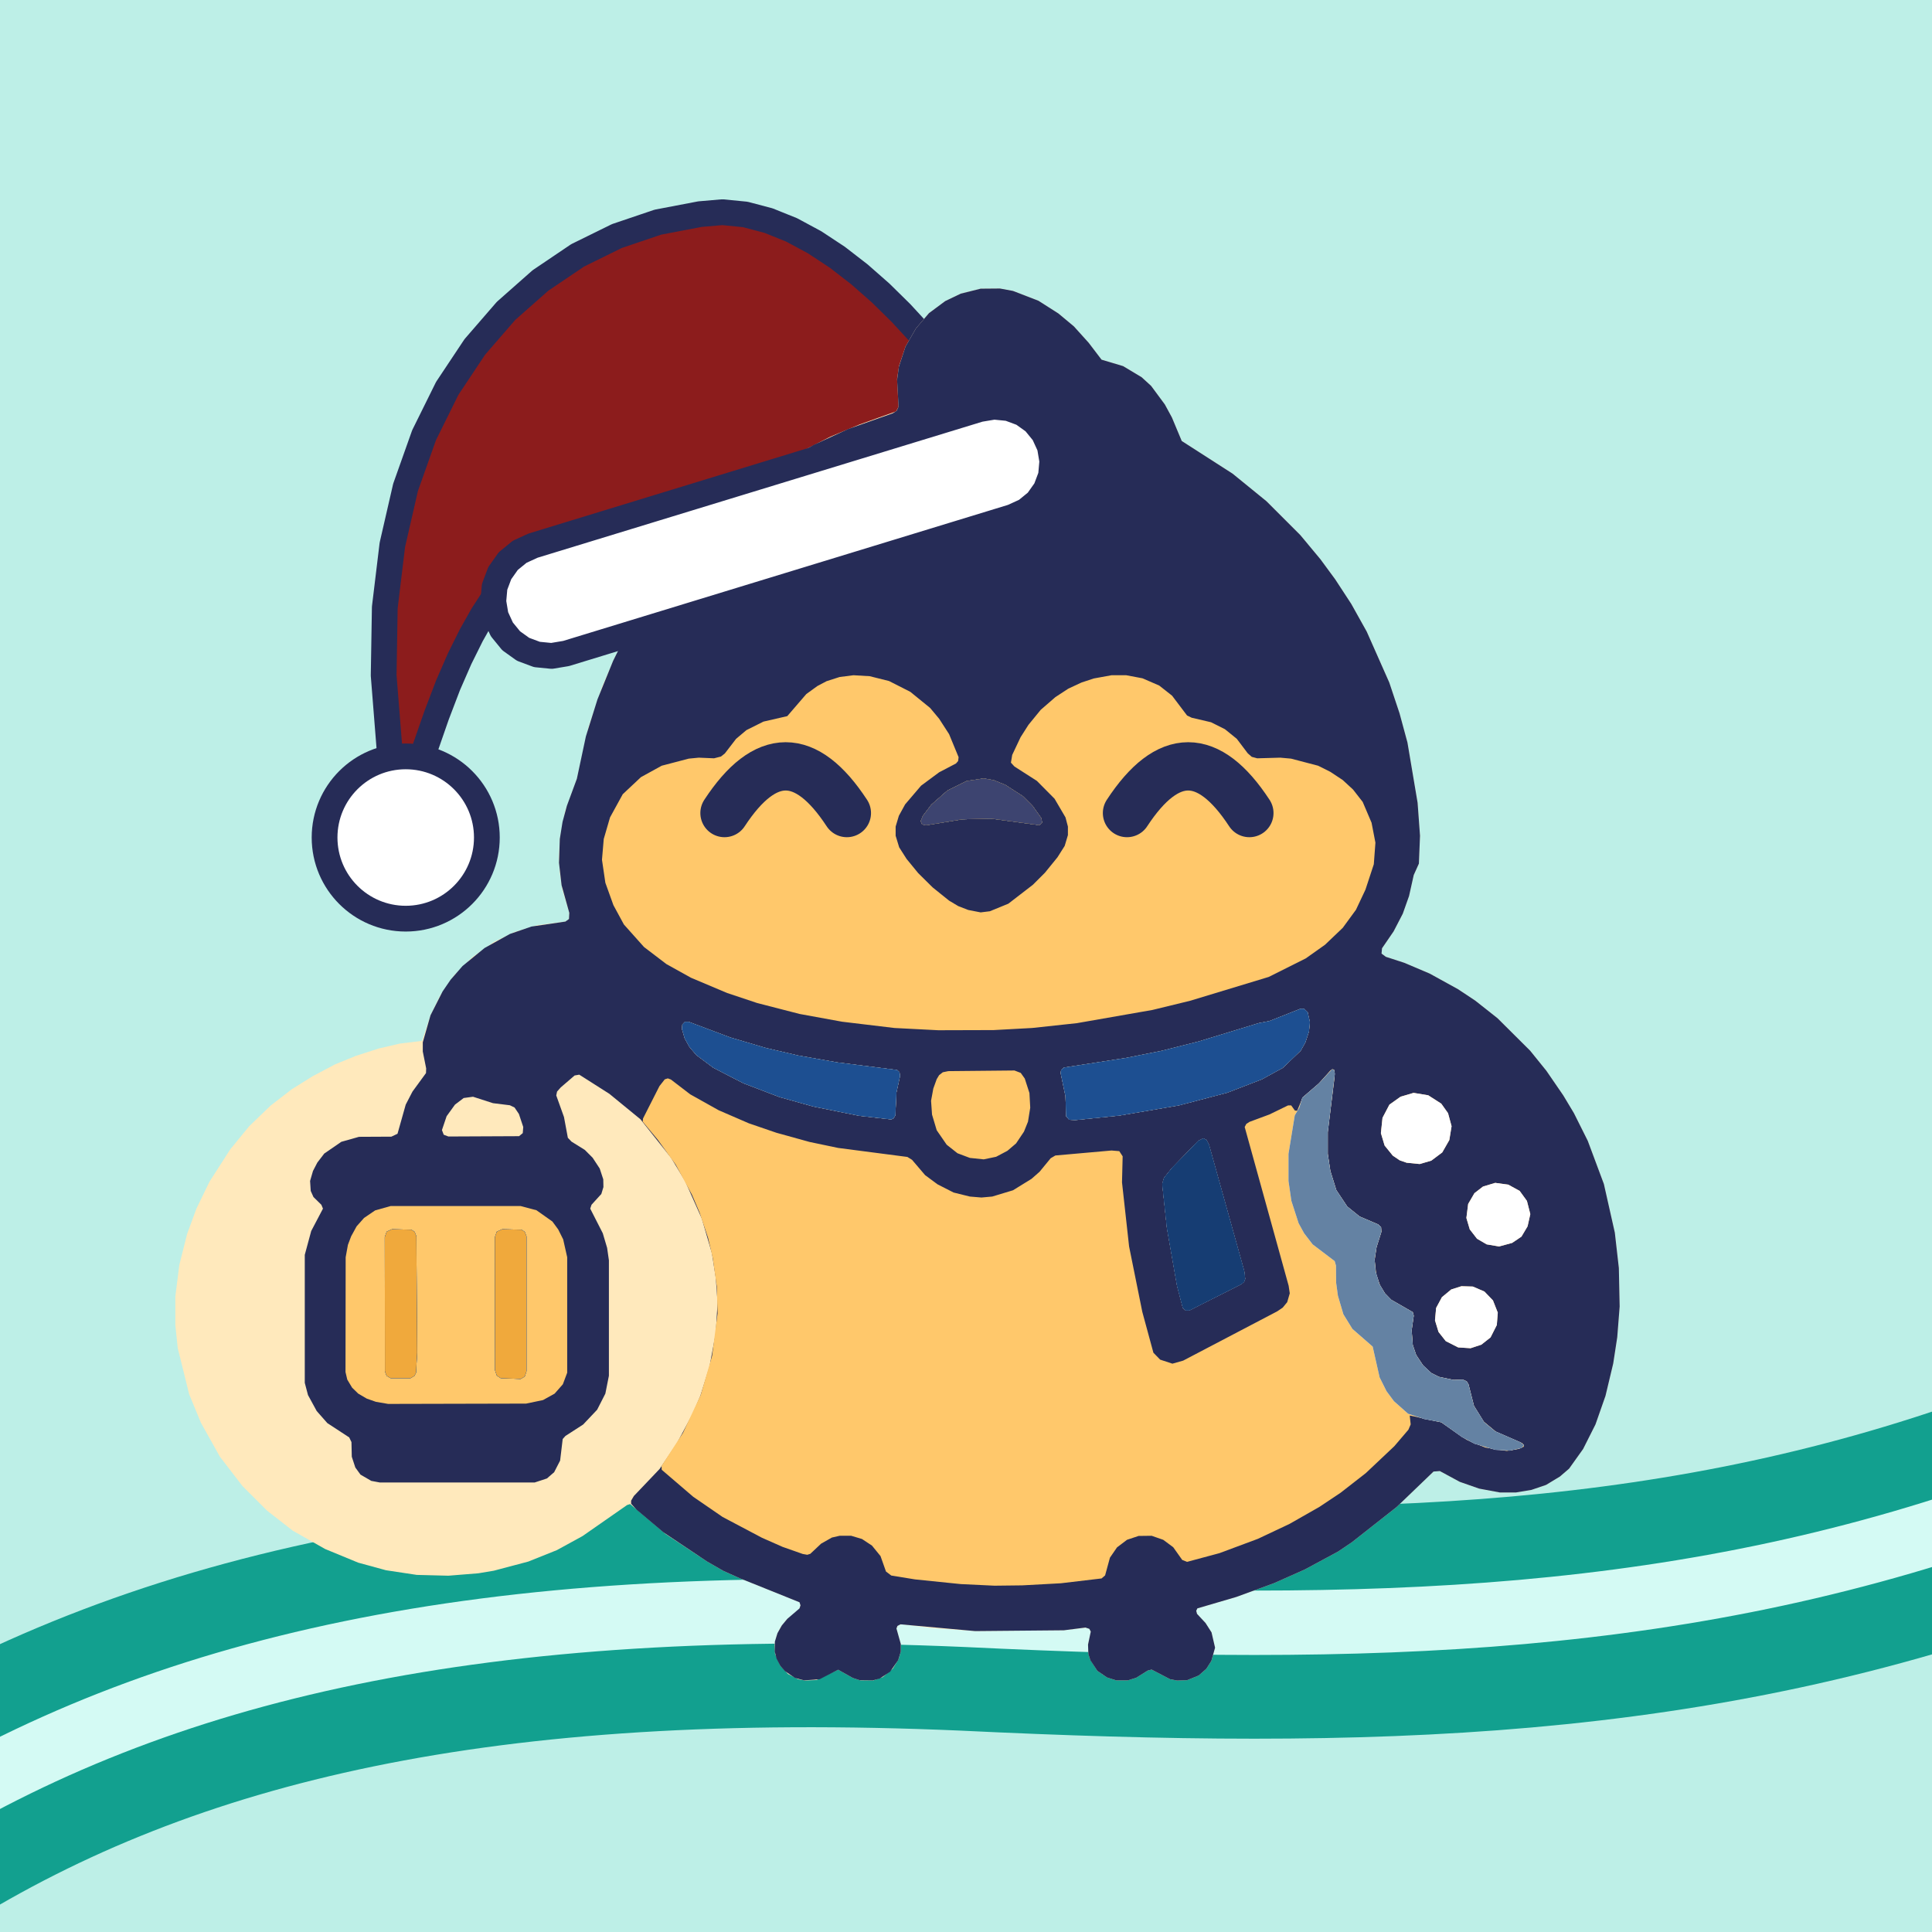
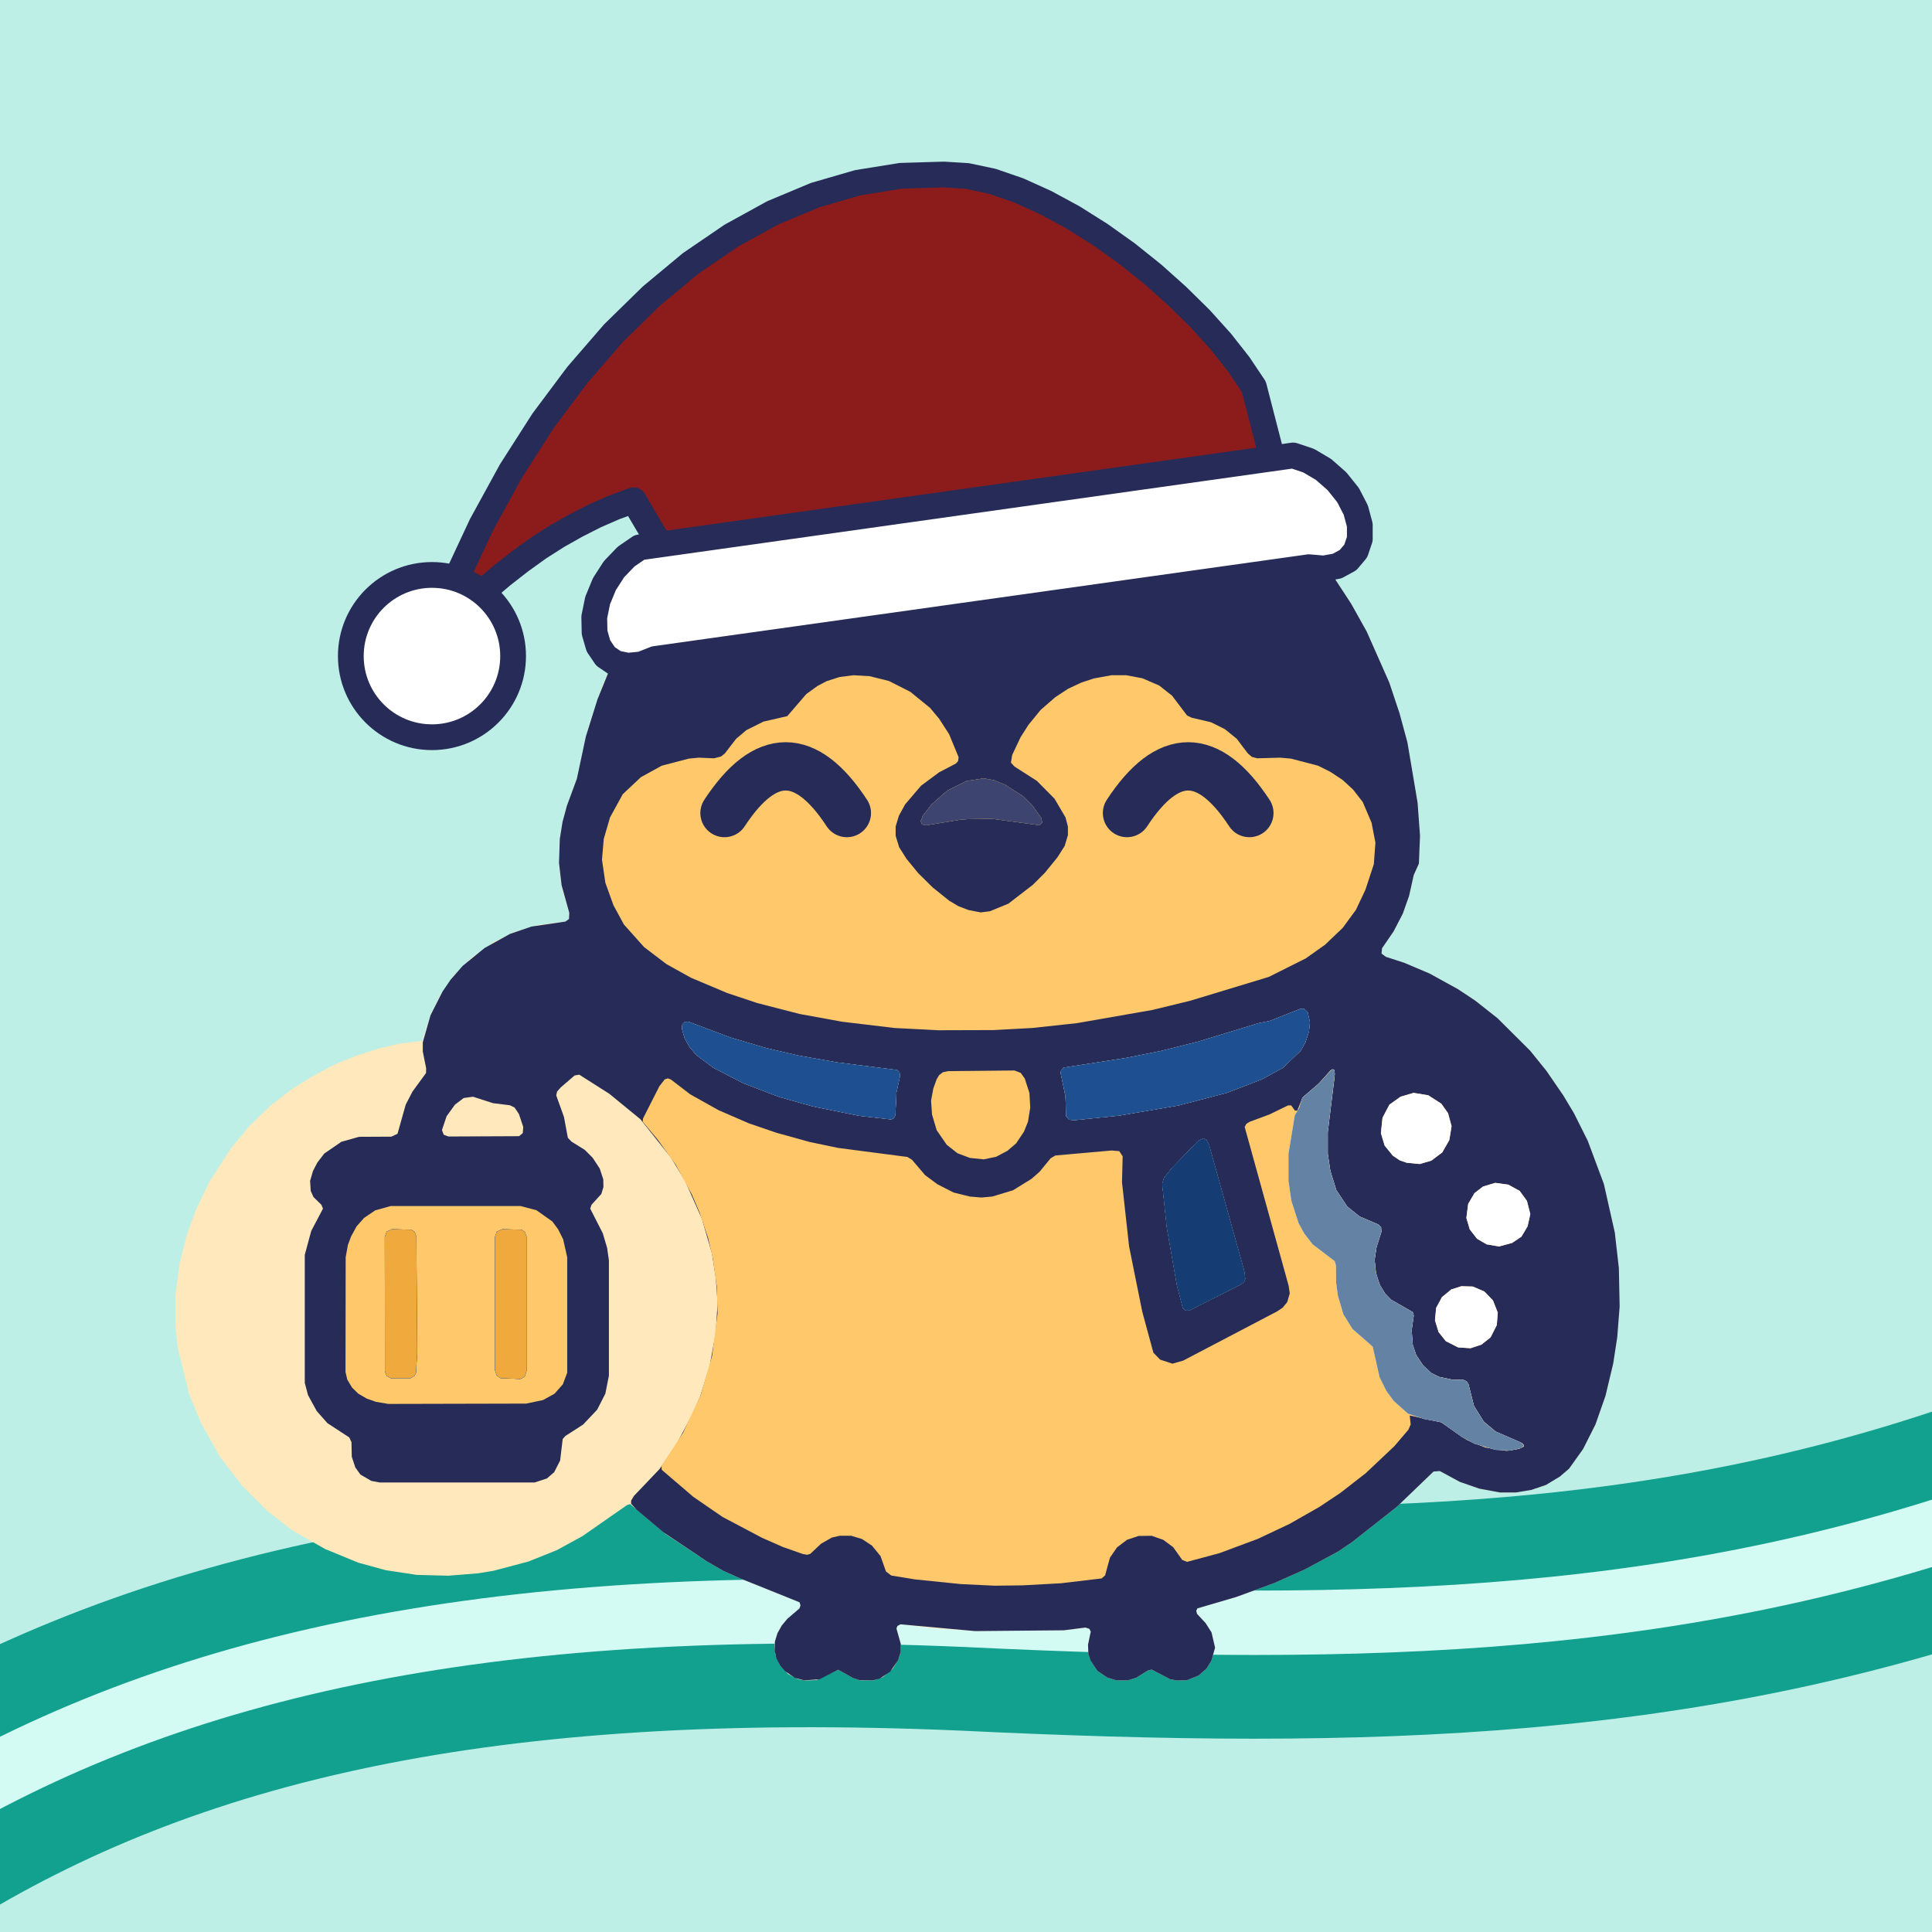
<svg xmlns="http://www.w3.org/2000/svg" width="120" height="120" viewBox="0 0 120 120">
  <rect x="0" y="0" width="120" height="120" fill="#BDEFE7" />
  <path d="M-6 113.5 C10 103.5 30 99 60 100.3 C85 101.5 105 101 126 93.2" stroke="#12A08F" stroke-width="14.4" fill="none" stroke-linecap="round" />
  <path d="M-6 113.5 C10 103.5 30 99 60 100.3 C85 101.5 105 101 126 93.2" stroke="#D4FAF4" stroke-width="4" fill="none" stroke-linecap="round" />
-   <path d="M 60.89 25.92 L 60.13 24.67 L 59.25 23.38 L 58.25 22.05 L 57.15 20.73 L 55.96 19.44 L 54.70 18.20 L 53.38 17.04 L 52.01 15.98 L 50.60 15.05 L 49.17 14.28 L 47.73 13.70 L 46.29 13.32 L 44.87 13.18 L 43.48 13.30 L 40.86 13.80 L 38.32 14.66 L 35.88 15.86 L 33.57 17.42 L 31.43 19.31 L 29.49 21.55 L 27.78 24.12 L 26.34 27.03 L 25.19 30.27 L 24.37 33.84 L 23.90 37.73 L 23.83 41.95 L 24.19 46.48 L 24.99 51.33 L 25.69 48.79 L 26.40 46.49 L 27.12 44.42 L 27.83 42.56 L 28.55 40.91 L 29.27 39.46 L 29.98 38.20 L 30.69 37.11 L 31.38 36.19 L 32.05 35.43 L 32.71 34.82 L 33.35 34.34 Z" fill="#8C1C1C" stroke="#262C57" stroke-width="1.6" stroke-linejoin="round" />
-   <circle cx="25.20" cy="52.02" r="5.04" fill="#FFFFFF" stroke="#262C57" stroke-width="1.6" />
  <path d="M73.73 104.36 L73.11 104.38 L72.68 104.3 L71.53 103.7 L71.29 103.76 L70.57 104.21 L70.05 104.37 L69.33 104.37 L68.76 104.19 L68.16 103.78 L67.7 103.06 L67.59 102.68 L67.58 102.15 L67.75 101.34 L67.66 101.17 L67.46 101.1 L66.08 101.26 L60.57 101.31 L57.89 101.12 L56.03 100.89 L55.79 100.94 L55.68 101.15 L55.95 102.11 L55.95 102.58 L55.81 103.06 L55.45 103.65 L54.83 104.17 L54.26 104.37 L53.44 104.37 L52.97 104.22 L52.06 103.71 L50.72 104.35 L50 104.38 L49.57 104.3 L48.95 103.98 L48.47 103.48 L48.14 102.73 L48.11 102.15 L48.22 101.63 L48.46 101.1 L48.88 100.57 L49.63 99.95 L49.72 99.71 L49.66 99.52 L45.93 98.02 L44.93 97.57 L43.92 96.99 L41.34 95.28 L39.14 93.42 L38.95 93.48 L36.18 95.41 L34.59 96.28 L32.82 96.99 L30.67 97.56 L29.71 97.72 L27.85 97.87 L25.89 97.82 L23.97 97.53 L22.25 97.06 L20.19 96.21 L18.18 95.07 L16.59 93.83 L15.06 92.3 L13.66 90.48 L12.48 88.37 L11.75 86.6 L11.04 83.73 L10.89 82.3 L10.89 80.53 L11.14 78.56 L11.62 76.65 L12.2 75.07 L13.01 73.4 L14.3 71.39 L15.48 69.95 L16.82 68.66 L18.13 67.65 L19.43 66.84 L20.81 66.11 L22.11 65.58 L23.54 65.12 L24.83 64.82 L26.22 64.65 L26.74 63.06 L27.32 61.87 L28.21 60.57 L29.33 59.46 L30.67 58.51 L31.96 57.89 L33.4 57.46 L35.12 57.24 L35.34 57.08 L35.36 56.7 L34.93 55.26 L34.77 54.21 L34.71 53.3 L34.77 52.11 L35.1 50.38 L35.83 48.37 L36.55 45.17 L37.41 42.63 L38.17 40.86 L39.61 38.13 L41.43 35.41 L42.73 33.81 L44.09 32.34 L45.93 30.7 L47.66 29.39 L49.81 28.03 L51.58 27.12 L53.4 26.36 L55.66 25.55 L55.81 25.26 L55.72 23.54 L55.84 22.73 L56.24 21.53 L56.89 20.4 L57.7 19.45 L58.71 18.7 L59.67 18.24 L60.91 17.93 L62.11 17.92 L62.92 18.07 L64.5 18.68 L65.74 19.47 L66.7 20.27 L67.62 21.29 L68.42 22.34 L69.76 22.74 L70.91 23.43 L71.5 23.97 L72.35 25.12 L72.79 25.93 L73.4 27.39 L76.56 29.42 L78.66 31.13 L80.77 33.24 L82.01 34.73 L82.93 35.98 L83.93 37.51 L84.89 39.23 L86.29 42.39 L86.93 44.31 L87.42 46.12 L88.05 49.86 L88.2 51.91 L88.13 53.64 L87.81 54.35 L87.52 55.65 L87.13 56.75 L86.56 57.85 L85.84 58.9 L85.81 59.23 L86.08 59.43 L87.22 59.8 L88.8 60.47 L90.56 61.44 L91.63 62.15 L93.01 63.24 L95.04 65.26 L96.05 66.51 L97.1 68.04 L97.76 69.14 L98.62 70.86 L99.62 73.54 L100.3 76.56 L100.55 78.76 L100.6 81.15 L100.45 83.06 L100.2 84.69 L99.72 86.7 L99.1 88.47 L98.33 90 L97.46 91.22 L96.89 91.71 L96.03 92.23 L95.12 92.54 L94.16 92.7 L93.16 92.7 L91.87 92.46 L90.67 92.04 L89.43 91.37 L89.04 91.4 L86.75 93.6 L83.97 95.79 L83.11 96.37 L81.05 97.48 L79.14 98.33 L76.79 99.19 L74.37 99.9 L74.3 100.05 L74.35 100.24 L74.88 100.81 L75.25 101.39 L75.47 102.34 L75.24 103.16 L74.93 103.65 L74.45 104.07 Z" fill="#FFE9BC" fill-rule="evenodd" />
  <path d="M73.73 104.36 L73.11 104.38 L72.68 104.3 L71.53 103.7 L71.29 103.76 L70.57 104.21 L70.05 104.37 L69.33 104.37 L68.76 104.19 L68.16 103.78 L67.72 103.11 L67.6 102.73 L67.58 102.15 L67.75 101.34 L67.66 101.17 L67.42 101.09 L66.08 101.26 L60.57 101.31 L55.93 100.89 L55.74 100.99 L55.68 101.15 L55.95 102.11 L55.95 102.58 L55.79 103.11 L55.29 103.83 L54.64 104.26 L54.21 104.37 L53.4 104.36 L52.97 104.22 L52.06 103.71 L50.91 104.3 L49.95 104.37 L49.38 104.22 L48.76 103.8 L48.47 103.48 L48.23 103.01 L48.12 102.58 L48.13 101.96 L48.29 101.44 L48.56 100.96 L48.9 100.55 L49.66 99.9 L49.72 99.71 L49.66 99.52 L45.93 98.02 L44.93 97.57 L43.92 96.99 L41.2 95.17 L39.55 93.78 L39.2 93.4 L39.2 93.21 L39.37 92.92 L40.97 91.24 L42.03 89.67 L43.03 87.8 L43.5 86.7 L44.07 84.88 L44.46 82.78 L44.57 80.91 L44.46 79.38 L44.22 77.85 L43.59 75.69 L42.55 73.35 L41.68 71.91 L39.78 69.52 L37.85 67.94 L35.98 66.75 L35.69 66.8 L34.83 67.54 L34.6 67.8 L34.55 68.04 L35.03 69.38 L35.27 70.67 L35.5 70.91 L36.32 71.42 L36.81 71.91 L37.25 72.58 L37.47 73.25 L37.48 73.73 L37.35 74.16 L36.74 74.83 L36.66 75.07 L37.44 76.6 L37.71 77.51 L37.82 78.28 L37.82 85.45 L37.6 86.56 L37.09 87.56 L36.22 88.48 L35.12 89.19 L34.95 89.38 L34.79 90.72 L34.42 91.44 L33.97 91.83 L33.21 92.08 L23.59 92.08 L23.06 91.98 L22.39 91.59 L22.07 91.15 L21.85 90.48 L21.83 89.57 L21.69 89.28 L20.33 88.39 L19.67 87.64 L19.13 86.65 L18.93 85.89 L18.93 77.94 L19.33 76.46 L20.06 75.07 L19.96 74.83 L19.47 74.35 L19.3 73.97 L19.26 73.35 L19.44 72.73 L19.71 72.21 L20.14 71.65 L21.2 70.92 L22.3 70.61 L24.31 70.6 L24.69 70.42 L25.2 68.61 L25.62 67.8 L26.46 66.65 L26.47 66.36 L26.26 65.31 L26.26 64.74 L26.74 63.06 L27.49 61.58 L27.99 60.85 L28.73 60 L30.1 58.88 L31.67 58.01 L33.01 57.55 L35.12 57.24 L35.34 57.08 L35.36 56.7 L34.88 54.98 L34.72 53.59 L34.77 52.11 L34.94 51.05 L35.21 50.05 L35.83 48.37 L36.39 45.74 L37.11 43.44 L38.08 41.05 L38.98 39.23 L39.9 37.66 L41.32 35.55 L43.14 33.35 L44.83 31.65 L46.89 29.95 L48.56 28.78 L50.53 27.64 L52.68 26.65 L55.45 25.67 L55.69 25.52 L55.81 25.26 L55.72 23.59 L55.83 22.78 L56.24 21.53 L56.89 20.4 L57.7 19.45 L58.71 18.7 L59.67 18.24 L60.91 17.93 L62.11 17.92 L62.92 18.07 L64.5 18.68 L65.74 19.47 L66.7 20.27 L67.62 21.29 L68.42 22.34 L69.76 22.74 L70.91 23.43 L71.5 23.97 L72.35 25.12 L72.79 25.93 L73.4 27.39 L76.56 29.42 L78.66 31.13 L80.77 33.24 L82.01 34.73 L82.93 35.98 L83.93 37.51 L84.89 39.23 L86.29 42.39 L86.93 44.31 L87.42 46.12 L88.05 49.86 L88.2 51.91 L88.13 53.64 L87.81 54.35 L87.52 55.65 L87.13 56.75 L86.56 57.85 L85.84 58.9 L85.81 59.23 L86.08 59.43 L87.22 59.8 L88.8 60.47 L90.56 61.44 L91.63 62.15 L93.01 63.24 L95.04 65.26 L96.05 66.51 L97.1 68.04 L97.76 69.14 L98.62 70.86 L99.62 73.54 L100.3 76.56 L100.55 78.76 L100.6 81.15 L100.45 83.06 L100.2 84.69 L99.72 86.7 L99.1 88.47 L98.33 90 L97.46 91.22 L96.89 91.71 L96.03 92.23 L95.12 92.54 L94.16 92.7 L93.16 92.7 L91.87 92.46 L90.67 92.04 L89.43 91.37 L89.04 91.4 L86.75 93.6 L83.97 95.79 L83.11 96.37 L81.05 97.48 L79.14 98.33 L76.79 99.19 L74.37 99.9 L74.3 100.05 L74.35 100.24 L74.88 100.81 L75.25 101.39 L75.47 102.34 L75.24 103.16 L74.93 103.65 L74.45 104.07 Z M32.24 70.57 L32.47 70.38 L32.5 70 L32.23 69.19 L31.96 68.79 L31.67 68.65 L30.62 68.52 L29.38 68.12 L28.8 68.2 L28.26 68.61 L27.74 69.33 L27.45 70.19 L27.56 70.48 L27.85 70.59 Z" fill="#262C57" fill-rule="evenodd" />
  <path d="M61.72 63.98 L58.28 63.99 L55.55 63.85 L52.3 63.46 L49.67 62.98 L47.03 62.3 L45.17 61.68 L42.92 60.73 L41.39 59.88 L40 58.82 L38.75 57.42 L38.1 56.22 L37.6 54.83 L37.39 53.4 L37.5 52.11 L37.89 50.77 L38.68 49.33 L39.81 48.27 L41.1 47.56 L42.78 47.12 L43.4 47.06 L44.35 47.1 L44.78 46.99 L45.02 46.8 L45.72 45.89 L46.36 45.35 L47.42 44.82 L48.9 44.48 L50.08 43.11 L50.77 42.61 L51.34 42.31 L52.15 42.05 L53.01 41.94 L54.02 42 L55.22 42.3 L56.54 42.97 L57.77 43.97 L58.33 44.64 L58.95 45.6 L59.54 47.03 L59.51 47.27 L59.38 47.42 L58.33 47.97 L57.21 48.8 L56.22 49.96 L55.83 50.67 L55.63 51.34 L55.63 51.91 L55.85 52.63 L56.31 53.35 L57.03 54.23 L57.93 55.12 L58.95 55.94 L59.52 56.28 L60.14 56.52 L60.91 56.67 L61.48 56.6 L62.63 56.13 L64.16 54.95 L64.9 54.21 L65.68 53.25 L66.13 52.54 L66.33 51.87 L66.33 51.34 L66.18 50.77 L65.5 49.61 L64.4 48.5 L63.01 47.61 L62.79 47.37 L62.87 46.89 L63.39 45.79 L63.88 45.02 L64.64 44.09 L65.55 43.3 L66.36 42.77 L67.18 42.39 L67.94 42.14 L69.04 41.94 L69.95 41.94 L70.96 42.13 L72 42.58 L72.8 43.21 L73.73 44.44 L74.02 44.58 L75.22 44.86 L76.08 45.29 L76.82 45.89 L77.5 46.79 L77.75 47.01 L78.09 47.1 L79.52 47.06 L80.19 47.12 L81.87 47.56 L82.63 47.94 L83.4 48.45 L84.04 49.04 L84.64 49.81 L85.19 51.1 L85.43 52.34 L85.33 53.68 L84.81 55.26 L84.22 56.51 L83.4 57.63 L82.3 58.68 L81.1 59.53 L78.8 60.68 L73.92 62.16 L71.58 62.73 L66.89 63.55 L64.11 63.85 Z M64.55 51.25 L61.53 50.84 L59.76 50.89 L57.51 51.26 L57.27 51.2 L57.19 51 L57.32 50.68 L57.85 49.98 L58.85 49.1 L60.05 48.51 L61.1 48.35 L61.72 48.46 L62.44 48.75 L63.54 49.46 L64.13 50.05 L64.67 50.81 L64.73 51.1 Z M66.79 69.57 L66.41 69.55 L66.22 69.33 L66.18 68.09 L65.88 66.65 L65.91 66.46 L66.08 66.31 L69.95 65.71 L72.15 65.27 L74.45 64.69 L78.18 63.55 L78.85 63.42 L80.77 62.66 L81 62.66 L81.22 62.87 L81.36 63.49 L81.3 64.07 L81.08 64.74 L80.79 65.26 L79.67 66.33 L78.37 67.04 L76.22 67.87 L73.21 68.66 L69.52 69.29 Z M55.36 69.53 L53.35 69.3 L50.53 68.73 L48.42 68.14 L46.17 67.28 L44.31 66.32 L43.25 65.53 L42.82 65.02 L42.53 64.5 L42.36 63.92 L42.38 63.64 L42.54 63.47 L42.78 63.47 L45.36 64.44 L47.56 65.09 L49.57 65.56 L52.01 65.99 L55.72 66.46 L55.87 66.6 L55.9 66.84 L55.68 67.85 L55.61 69.28 L55.5 69.46 Z M63.49 98.47 L61.77 98.49 L59.67 98.39 L56.84 98.1 L55.36 97.86 L55.03 97.61 L54.69 96.65 L54.16 96 L53.54 95.59 L52.87 95.39 L52.15 95.39 L51.67 95.5 L51 95.88 L50.33 96.51 L50.14 96.57 L49.86 96.52 L48.61 96.08 L47.32 95.51 L44.88 94.22 L43.06 92.97 L41.1 91.29 L41.09 91.05 L42.42 89 L43.52 86.65 L44.23 84.21 L44.57 81.58 L44.52 79.9 L44.27 78.13 L43.98 76.89 L43.45 75.31 L42.98 74.21 L41.97 72.34 L40.87 70.81 L39.92 69.67 L39.94 69.47 L40.96 67.46 L41.29 67.04 L41.48 66.98 L41.67 67.05 L42.87 67.97 L44.64 68.96 L46.51 69.77 L48.23 70.36 L50.29 70.93 L52.06 71.3 L56.36 71.86 L56.65 72.04 L57.46 72.99 L58.23 73.56 L59.23 74.07 L60.24 74.32 L60.96 74.38 L61.63 74.32 L62.92 73.93 L64.07 73.22 L64.57 72.78 L65.26 71.94 L65.55 71.77 L69.04 71.46 L69.52 71.5 L69.73 71.82 L69.69 73.44 L70.13 77.42 L70.95 81.48 L71.64 84.02 L72.06 84.45 L72.82 84.7 L73.49 84.51 L79.33 81.45 L79.67 81.22 L79.95 80.88 L80.11 80.33 L80.04 79.86 L77.31 70 L77.41 69.81 L77.61 69.68 L78.85 69.22 L80 68.66 L80.2 68.66 L80.43 68.98 L80.57 68.99 L80.91 68.16 L81.91 67.3 L82.63 66.49 L82.78 66.4 L82.87 66.46 L82.89 66.94 L82.47 70.29 L82.47 71.67 L82.63 72.73 L83 73.92 L83.68 74.94 L84.45 75.56 L85.6 76.05 L85.78 76.22 L85.8 76.51 L85.5 77.46 L85.38 78.28 L85.49 79.19 L85.73 79.86 L86.03 80.34 L86.41 80.73 L87.75 81.5 L87.81 81.72 L87.68 82.63 L87.75 83.54 L87.96 84.16 L88.42 84.85 L88.9 85.28 L89.38 85.52 L90.29 85.71 L90.86 85.69 L91.1 85.8 L91.21 85.98 L91.55 87.32 L92.15 88.29 L92.92 88.93 L94.55 89.64 L94.66 89.76 L94.64 89.86 L94.31 90 L93.59 90.12 L92.25 89.91 L91.1 89.43 L89.52 88.34 L87.56 87.92 L87.62 88.47 L87.48 88.8 L86.6 89.83 L84.83 91.5 L83.25 92.73 L81.96 93.59 L80.1 94.65 L78.13 95.58 L75.74 96.47 L73.73 97.01 L73.43 96.89 L72.87 96.1 L72.25 95.64 L71.53 95.39 L70.72 95.4 L70 95.64 L69.38 96.11 L68.94 96.75 L68.64 97.85 L68.42 98.04 L65.89 98.34 Z M61.1 72.01 L60.24 71.92 L59.47 71.63 L58.8 71.1 L58.18 70.2 L57.89 69.23 L57.83 68.37 L57.97 67.61 L58.18 67.03 L58.33 66.78 L58.56 66.6 L58.9 66.53 L63.01 66.49 L63.4 66.64 L63.65 66.99 L63.94 67.89 L63.99 68.8 L63.85 69.67 L63.6 70.29 L63.11 71.02 L62.57 71.48 L61.87 71.85 Z M88.18 72.3 L87.37 72.22 L86.94 72.07 L86.51 71.78 L86 71.15 L85.77 70.38 L85.87 69.43 L86.3 68.61 L86.99 68.12 L87.8 67.88 L88.71 68.03 L89.52 68.55 L89.94 69.14 L90.16 69.95 L90.02 70.81 L89.58 71.58 L88.9 72.09 Z M73.88 81.39 L73.64 81.39 L73.47 81.24 L73.11 79.86 L72.48 76.27 L72.19 73.54 L72.3 73.16 L72.8 72.54 L74.43 70.86 L74.74 70.71 L74.94 70.81 L75.09 71.1 L77.28 78.95 L77.34 79.43 L77.27 79.62 L77.1 79.76 Z M93.11 77.42 L92.34 77.29 L91.74 76.94 L91.29 76.36 L91.08 75.65 L91.19 74.78 L91.58 74.11 L92.11 73.7 L92.87 73.47 L93.68 73.58 L94.39 73.97 L94.84 74.59 L95.05 75.41 L94.88 76.17 L94.5 76.81 L93.92 77.2 Z M91.34 83.74 L90.57 83.69 L89.8 83.3 L89.35 82.73 L89.13 82.01 L89.2 81.24 L89.56 80.57 L90.14 80.09 L90.77 79.89 L91.48 79.91 L92.2 80.22 L92.73 80.77 L93.03 81.53 L92.97 82.3 L92.58 83.07 L92.01 83.52 Z" fill="#FFC86B" fill-rule="evenodd" />
  <path d="M32.68 87.18 L24.11 87.2 L23.35 87.07 L22.78 86.87 L22.25 86.56 L21.87 86.19 L21.57 85.69 L21.46 85.22 L21.47 78.09 L21.61 77.32 L21.81 76.79 L22.15 76.17 L22.61 75.65 L23.3 75.18 L24.26 74.91 L32.34 74.91 L33.32 75.17 L34.31 75.87 L34.67 76.36 L34.98 76.98 L35.23 78.09 L35.23 85.26 L34.96 85.98 L34.45 86.56 L33.73 86.96 Z" fill="#FFC86B" fill-rule="evenodd" />
  <path d="M64.55 51.25 L61.53 50.84 L59.76 50.89 L57.51 51.26 L57.27 51.2 L57.19 51 L57.32 50.68 L57.85 49.98 L58.85 49.1 L60.05 48.51 L61.1 48.35 L61.72 48.46 L62.44 48.75 L63.54 49.46 L64.13 50.05 L64.67 50.81 L64.73 51.1 Z M66.79 69.57 L66.41 69.55 L66.22 69.33 L66.18 68.09 L65.88 66.65 L65.91 66.46 L66.08 66.31 L69.95 65.71 L72.15 65.27 L74.45 64.69 L78.18 63.55 L78.85 63.42 L80.77 62.66 L81 62.66 L81.22 62.87 L81.36 63.49 L81.3 64.07 L81.08 64.74 L80.79 65.26 L79.67 66.33 L78.37 67.04 L76.22 67.87 L73.21 68.66 L69.52 69.29 Z M55.36 69.53 L53.35 69.3 L50.53 68.73 L48.42 68.14 L46.17 67.28 L44.31 66.32 L43.25 65.53 L42.82 65.02 L42.53 64.5 L42.36 63.92 L42.38 63.64 L42.54 63.47 L42.78 63.47 L45.36 64.44 L47.56 65.09 L49.57 65.56 L52.01 65.99 L55.72 66.46 L55.87 66.6 L55.9 66.84 L55.68 67.85 L55.61 69.28 L55.5 69.46 Z M93.78 90.1 L92.87 90.05 L91.58 89.67 L90.81 89.26 L89.52 88.34 L88.47 88.14 L87.46 87.81 L86.58 87.03 L86.12 86.41 L85.69 85.55 L85.26 83.64 L84 82.54 L83.44 81.63 L83.1 80.48 L82.99 79.67 L82.98 78.61 L82.9 78.33 L81.53 77.29 L81 76.6 L80.66 75.98 L80.21 74.59 L80.03 73.35 L80.03 71.67 L80.42 69.28 L80.7 68.8 L80.89 68.18 L81.91 67.3 L82.73 66.42 L82.87 66.46 L82.91 66.7 L82.47 70.33 L82.47 71.67 L82.63 72.73 L83 73.92 L83.68 74.94 L84.45 75.56 L85.6 76.05 L85.78 76.22 L85.8 76.51 L85.5 77.46 L85.38 78.23 L85.45 79 L85.68 79.76 L86.02 80.33 L86.41 80.73 L87.75 81.5 L87.81 81.72 L87.68 82.63 L87.75 83.54 L87.96 84.16 L88.37 84.78 L88.9 85.28 L89.38 85.52 L90.29 85.71 L90.86 85.69 L91.1 85.8 L91.21 85.98 L91.55 87.32 L92.18 88.33 L92.87 88.9 L94.45 89.59 L94.66 89.76 L94.5 89.94 Z M88.18 72.3 L87.37 72.22 L86.94 72.07 L86.51 71.78 L86 71.15 L85.77 70.38 L85.87 69.43 L86.3 68.61 L86.99 68.12 L87.8 67.88 L88.71 68.03 L89.52 68.55 L89.94 69.14 L90.16 69.95 L90.02 70.81 L89.58 71.58 L88.9 72.09 Z M73.88 81.39 L73.64 81.39 L73.47 81.24 L73.11 79.86 L72.48 76.27 L72.19 73.54 L72.3 73.16 L72.8 72.54 L74.43 70.86 L74.74 70.71 L74.94 70.81 L75.09 71.1 L77.28 78.95 L77.34 79.43 L77.27 79.62 L77.1 79.76 Z M93.11 77.42 L92.34 77.29 L91.74 76.94 L91.29 76.36 L91.08 75.65 L91.19 74.78 L91.58 74.11 L92.11 73.7 L92.87 73.47 L93.68 73.58 L94.39 73.97 L94.84 74.59 L95.05 75.41 L94.88 76.17 L94.5 76.81 L93.92 77.2 Z M25.5 85.6 L24.26 85.6 L24.01 85.45 L23.91 85.17 L23.9 76.84 L24.02 76.5 L24.35 76.35 L25.55 76.38 L25.75 76.51 L25.86 76.79 L25.91 84.02 L25.84 85.26 L25.74 85.46 Z M32.34 85.65 L31.1 85.6 L30.86 85.44 L30.75 85.12 L30.74 76.84 L30.86 76.5 L31.2 76.35 L32.39 76.38 L32.59 76.51 L32.7 76.79 L32.7 85.17 L32.59 85.5 Z M91.34 83.74 L90.57 83.69 L89.8 83.3 L89.35 82.73 L89.13 82.01 L89.2 81.24 L89.56 80.57 L90.14 80.09 L90.77 79.89 L91.48 79.91 L92.2 80.22 L92.73 80.77 L93.03 81.53 L92.97 82.3 L92.58 83.07 L92.01 83.52 Z" fill="#FFFFFF" fill-rule="evenodd" />
  <path d="M64.55 51.25 L61.53 50.84 L59.76 50.89 L57.51 51.26 L57.27 51.2 L57.19 51 L57.32 50.68 L57.85 49.98 L58.85 49.1 L60.05 48.51 L61.1 48.35 L61.72 48.46 L62.44 48.75 L63.54 49.46 L64.13 50.05 L64.67 50.81 L64.73 51.1 Z M66.79 69.57 L66.41 69.55 L66.22 69.33 L66.18 68.09 L65.88 66.65 L65.91 66.46 L66.08 66.31 L69.95 65.71 L72.15 65.27 L74.45 64.69 L78.18 63.55 L78.85 63.42 L80.77 62.66 L81 62.66 L81.22 62.87 L81.36 63.49 L81.3 64.07 L81.08 64.74 L80.79 65.26 L79.67 66.33 L78.37 67.04 L76.22 67.87 L73.21 68.66 L69.52 69.29 Z M55.36 69.53 L53.35 69.3 L50.53 68.73 L48.42 68.14 L46.17 67.28 L44.31 66.32 L43.25 65.53 L42.82 65.02 L42.53 64.5 L42.36 63.92 L42.38 63.64 L42.54 63.47 L42.78 63.47 L45.36 64.44 L47.56 65.09 L49.57 65.56 L52.01 65.99 L55.72 66.46 L55.87 66.6 L55.9 66.84 L55.68 67.85 L55.61 69.28 L55.5 69.46 Z M93.78 90.1 L92.87 90.05 L91.58 89.67 L90.81 89.26 L89.52 88.34 L88.47 88.14 L87.46 87.81 L86.58 87.03 L86.12 86.41 L85.69 85.55 L85.26 83.64 L84 82.54 L83.44 81.63 L83.1 80.48 L82.99 79.67 L82.98 78.61 L82.9 78.33 L81.53 77.29 L81 76.6 L80.66 75.98 L80.21 74.59 L80.03 73.35 L80.03 71.67 L80.42 69.28 L80.7 68.8 L80.89 68.18 L81.91 67.3 L82.73 66.42 L82.87 66.46 L82.91 66.7 L82.47 70.33 L82.47 71.67 L82.63 72.73 L83 73.92 L83.68 74.94 L84.45 75.56 L85.6 76.05 L85.78 76.22 L85.8 76.51 L85.5 77.46 L85.38 78.23 L85.45 79 L85.68 79.76 L86.02 80.33 L86.41 80.73 L87.75 81.5 L87.81 81.72 L87.68 82.63 L87.75 83.54 L87.96 84.16 L88.37 84.78 L88.9 85.28 L89.38 85.52 L90.29 85.71 L90.86 85.69 L91.1 85.8 L91.21 85.98 L91.55 87.32 L92.18 88.33 L92.87 88.9 L94.45 89.59 L94.66 89.76 L94.5 89.94 Z M73.88 81.39 L73.64 81.39 L73.47 81.24 L73.11 79.86 L72.48 76.27 L72.19 73.54 L72.3 73.16 L72.8 72.54 L74.43 70.86 L74.74 70.71 L74.94 70.81 L75.09 71.1 L77.28 78.95 L77.34 79.43 L77.27 79.62 L77.1 79.76 Z M25.5 85.6 L24.26 85.6 L24.01 85.45 L23.91 85.17 L23.9 76.84 L24.02 76.5 L24.35 76.35 L25.55 76.38 L25.75 76.51 L25.86 76.79 L25.91 84.02 L25.84 85.26 L25.74 85.46 Z M32.34 85.65 L31.1 85.6 L30.86 85.44 L30.75 85.12 L30.74 76.84 L30.86 76.5 L31.2 76.35 L32.39 76.38 L32.59 76.51 L32.7 76.79 L32.7 85.17 L32.59 85.5 Z" fill="#6482A3" fill-rule="evenodd" />
  <path d="M64.55 51.25 L61.53 50.84 L59.76 50.89 L57.51 51.26 L57.27 51.2 L57.19 51 L57.32 50.68 L57.85 49.98 L58.85 49.1 L60.05 48.51 L61.1 48.35 L61.72 48.46 L62.44 48.75 L63.54 49.46 L64.13 50.05 L64.67 50.81 L64.73 51.1 Z M66.79 69.57 L66.41 69.55 L66.22 69.33 L66.18 68.09 L65.88 66.65 L65.91 66.46 L66.08 66.31 L69.95 65.71 L72.15 65.27 L74.45 64.69 L78.18 63.55 L78.85 63.42 L80.77 62.66 L81 62.66 L81.22 62.87 L81.36 63.49 L81.3 64.07 L81.08 64.74 L80.79 65.26 L79.67 66.33 L78.37 67.04 L76.22 67.87 L73.21 68.66 L69.52 69.29 Z M55.36 69.53 L53.35 69.3 L50.53 68.73 L48.42 68.14 L46.17 67.28 L44.31 66.32 L43.25 65.53 L42.82 65.02 L42.53 64.5 L42.36 63.92 L42.38 63.64 L42.54 63.47 L42.78 63.47 L45.36 64.44 L47.56 65.09 L49.57 65.56 L52.01 65.99 L55.72 66.46 L55.87 66.6 L55.9 66.84 L55.68 67.85 L55.61 69.28 L55.5 69.46 Z M73.88 81.39 L73.64 81.39 L73.47 81.24 L73.11 79.86 L72.48 76.27 L72.19 73.54 L72.3 73.16 L72.8 72.54 L74.43 70.86 L74.74 70.71 L74.94 70.81 L75.09 71.1 L77.28 78.95 L77.34 79.43 L77.27 79.62 L77.1 79.76 Z M25.5 85.6 L24.26 85.6 L24.01 85.45 L23.91 85.17 L23.9 76.84 L24.02 76.5 L24.35 76.35 L25.55 76.38 L25.75 76.51 L25.86 76.79 L25.91 84.02 L25.84 85.26 L25.74 85.46 Z M32.34 85.65 L31.1 85.6 L30.86 85.44 L30.75 85.12 L30.74 76.84 L30.86 76.5 L31.2 76.35 L32.39 76.38 L32.59 76.51 L32.7 76.79 L32.7 85.17 L32.59 85.5 Z" fill="#1D4F91" fill-rule="evenodd" />
  <path d="M64.55 51.25 L61.53 50.84 L59.76 50.89 L57.51 51.26 L57.27 51.2 L57.19 51 L57.32 50.68 L57.85 49.98 L58.85 49.1 L60.05 48.51 L61.1 48.35 L61.72 48.46 L62.44 48.75 L63.54 49.46 L64.13 50.05 L64.67 50.81 L64.73 51.1 Z M73.88 81.39 L73.64 81.39 L73.47 81.24 L73.11 79.86 L72.48 76.27 L72.19 73.54 L72.3 73.16 L72.8 72.54 L74.43 70.86 L74.74 70.71 L74.94 70.81 L75.09 71.1 L77.28 78.95 L77.34 79.43 L77.27 79.62 L77.1 79.76 Z M25.5 85.6 L24.26 85.6 L24.01 85.45 L23.91 85.17 L23.9 76.84 L24.02 76.5 L24.35 76.35 L25.55 76.38 L25.75 76.51 L25.86 76.79 L25.91 84.02 L25.84 85.26 L25.74 85.46 Z M32.34 85.65 L31.1 85.6 L30.86 85.44 L30.75 85.12 L30.74 76.84 L30.86 76.5 L31.2 76.35 L32.39 76.38 L32.59 76.51 L32.7 76.79 L32.7 85.17 L32.59 85.5 Z" fill="#163D73" fill-rule="evenodd" />
  <path d="M64.55 51.25 L61.53 50.84 L59.76 50.89 L57.51 51.26 L57.27 51.2 L57.19 51 L57.32 50.68 L57.85 49.98 L58.85 49.1 L60.05 48.51 L61.1 48.35 L61.72 48.46 L62.44 48.75 L63.54 49.46 L64.13 50.05 L64.67 50.81 L64.73 51.1 Z M25.5 85.6 L24.26 85.6 L24.01 85.45 L23.91 85.17 L23.9 76.84 L24.02 76.5 L24.35 76.35 L25.55 76.38 L25.75 76.51 L25.86 76.79 L25.91 84.02 L25.84 85.26 L25.74 85.46 Z M32.34 85.65 L31.1 85.6 L30.86 85.44 L30.75 85.12 L30.74 76.84 L30.86 76.5 L31.2 76.35 L32.39 76.38 L32.59 76.51 L32.7 76.79 L32.7 85.17 L32.59 85.5 Z" fill="#F0A93C" fill-rule="evenodd" />
  <path d="M64.55 51.25 L61.53 50.84 L59.76 50.89 L57.51 51.26 L57.27 51.2 L57.19 51 L57.32 50.68 L57.85 49.98 L58.85 49.1 L60.05 48.51 L61.1 48.35 L61.72 48.46 L62.44 48.75 L63.54 49.46 L64.13 50.05 L64.67 50.81 L64.73 51.1 Z" fill="#3D4470" fill-rule="evenodd" />
  <path d="M45 50.5 Q48.8 44.7 52.6 50.5" stroke="#262C57" stroke-width="3" fill="none" stroke-linecap="round" />
  <path d="M70 50.5 Q73.8 44.7 77.6 50.5" stroke="#262C57" stroke-width="3" fill="none" stroke-linecap="round" />
-   <path d="M 60.84 25.41 L 61.74 25.26 L 62.65 25.35 L 63.51 25.67 L 64.25 26.20 L 64.83 26.91 L 65.21 27.74 L 65.36 28.64 L 65.28 29.55 L 64.96 30.40 L 64.43 31.15 L 63.72 31.73 L 62.89 32.11 L 35.16 40.59 L 34.26 40.74 L 33.35 40.65 L 32.49 40.33 L 31.75 39.80 L 31.17 39.09 L 30.79 38.26 L 30.64 37.36 L 30.72 36.45 L 31.04 35.60 L 31.57 34.85 L 32.28 34.27 L 33.11 33.89 Z" fill="#FFFFFF" stroke="#262C57" stroke-width="1.6" stroke-linejoin="round" />
+   <path d="M 79.04 28.53 L 77.88 24.03 L 76.95 22.64 L 75.84 21.23 L 74.56 19.81 L 73.14 18.41 L 71.62 17.05 L 70.01 15.76 L 68.34 14.57 L 66.64 13.50 L 64.94 12.58 L 63.26 11.82 L 61.63 11.26 L 60.08 10.93 L 58.62 10.84 L 55.95 10.92 L 53.28 11.35 L 50.63 12.12 L 48.00 13.22 L 45.42 14.64 L 42.90 16.36 L 40.46 18.39 L 38.10 20.70 L 35.86 23.29 L 33.73 26.14 L 31.74 29.25 L 29.90 32.61 L 28.22 36.21 L 26.73 40.04 L 27.83 38.85 L 28.94 37.74 L 30.05 36.70 L 31.18 35.74 L 32.32 34.85 L 33.46 34.03 L 34.62 33.29 L 35.79 32.63 L 36.97 32.03 L 38.16 31.51 L 39.36 31.07 L 41.01 33.87 Z" fill="#8C1C1C" stroke="#262C57" stroke-width="1.6" stroke-linejoin="round" />
+   <circle cx="26.83" cy="40.75" r="5.04" fill="#FFFFFF" stroke="#262C57" stroke-width="1.6" />
+   <path d="M 80.32 28.29 L 81.28 28.61 L 82.21 29.16 L 83.04 29.89 L 83.73 30.75 L 84.21 31.68 L 84.46 32.61 L 84.46 33.48 L 84.21 34.22 L 83.73 34.79 L 83.05 35.16 L 82.22 35.31 L 81.30 35.23 L 40.69 40.93 L 39.83 41.27 L 38.99 41.35 L 38.23 41.19 L 37.61 40.77 L 37.17 40.12 L 36.93 39.29 L 36.91 38.33 L 37.12 37.30 L 37.54 36.28 L 38.14 35.35 L 38.89 34.57 L 39.72 34.00 Z" fill="#FFFFFF" stroke="#262C57" stroke-width="1.6" stroke-linejoin="round" />
</svg>
